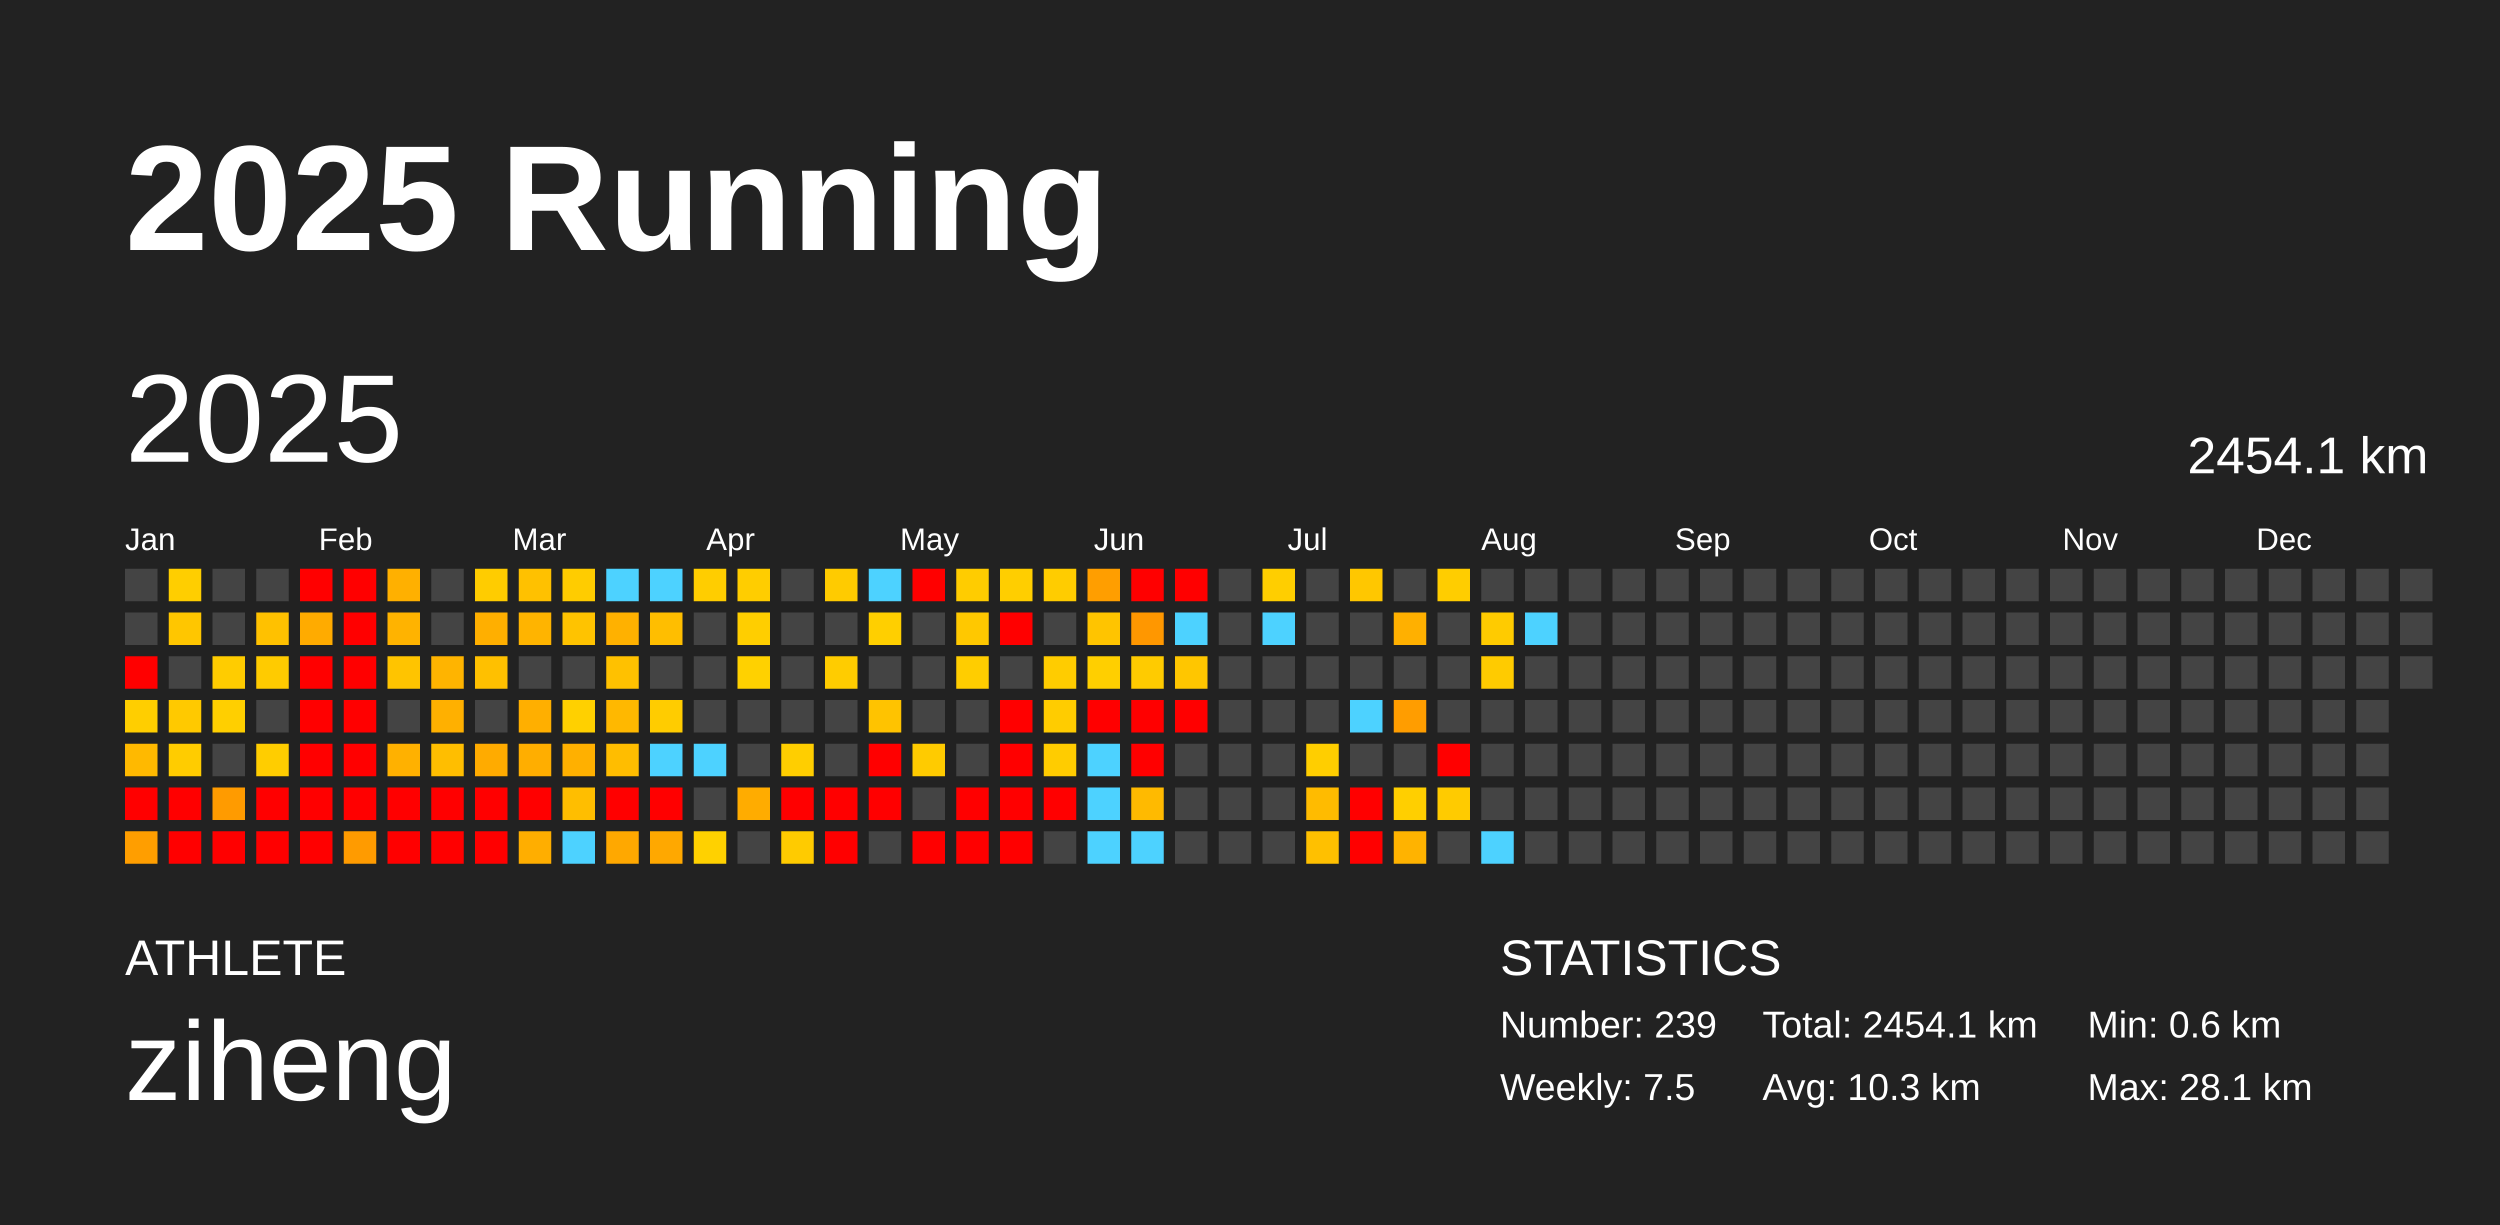
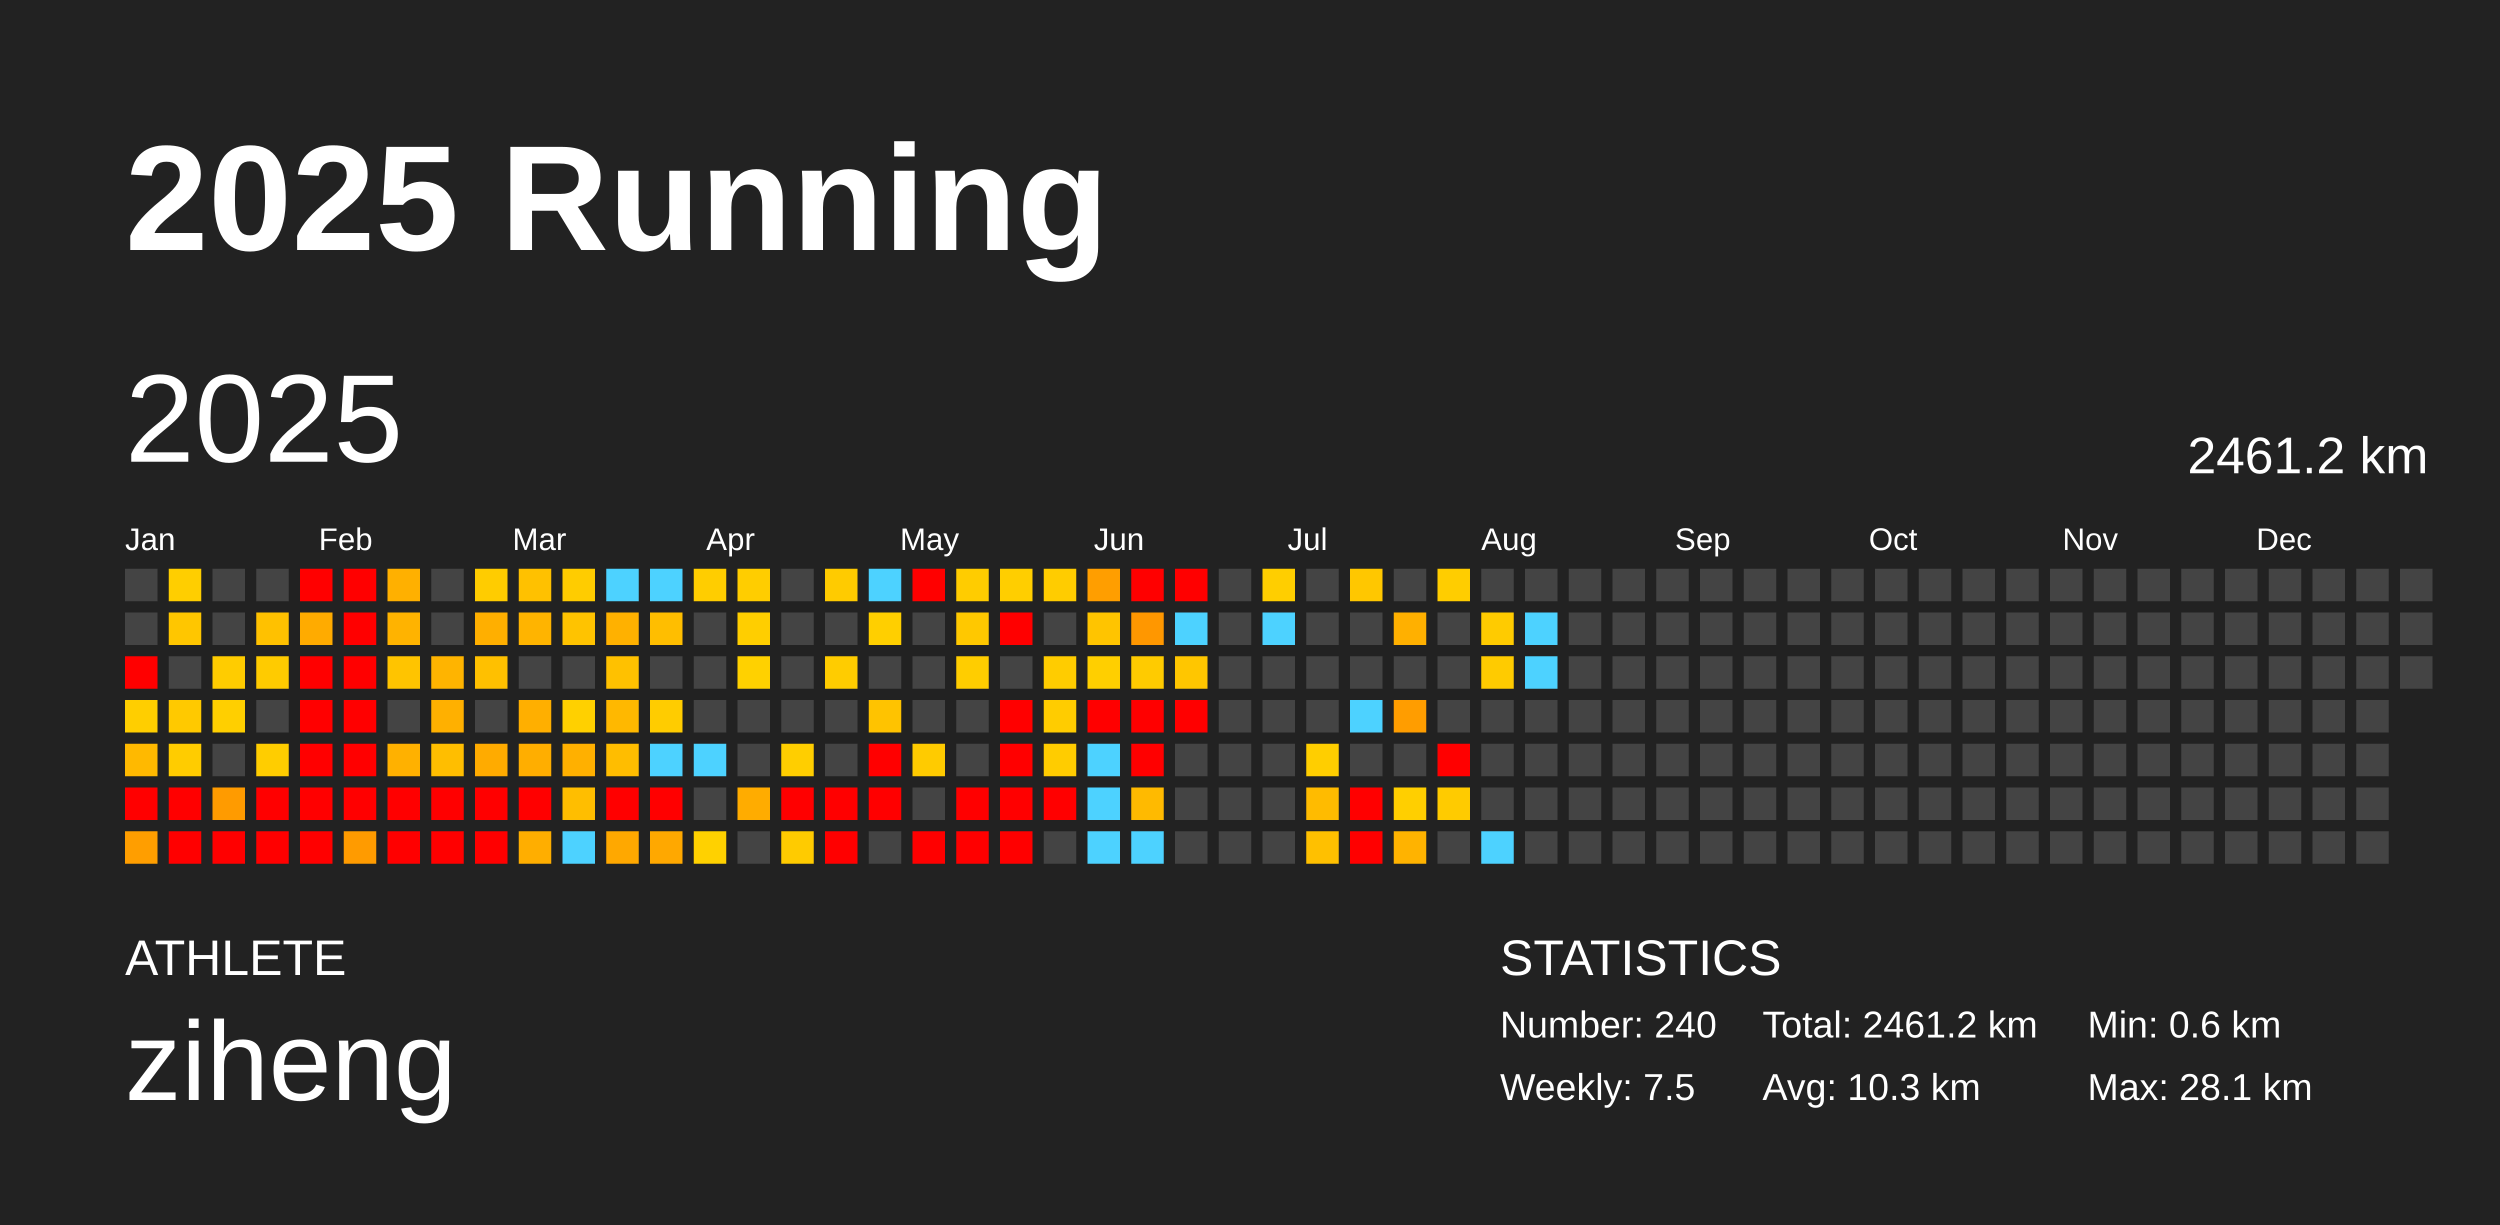
<svg xmlns="http://www.w3.org/2000/svg" baseProfile="full" height="98mm" version="1.1" viewBox="0,0,200,98" width="200mm">
  <defs />
  <rect fill="#222222" height="98" width="200" x="0" y="0" />
  <text fill="#FFFFFF" style="font-size:12px; font-family:Arial; font-weight:bold;" x="10" y="20">2025 Running</text>
  <text fill="#FFFFFF" style="font-size:4px; font-family:Arial" x="10" y="78">ATHLETE</text>
  <text fill="#FFFFFF" style="font-size:9px; font-family:Arial" x="10" y="88">ziheng</text>
  <text fill="#FFFFFF" style="font-size:4px; font-family:Arial" x="120" y="78">STATISTICS</text>
-   <text fill="#FFFFFF" style="font-size:3px; font-family:Arial" x="120" y="83">Number: 239</text>
+   <text fill="#FFFFFF" style="font-size:3px; font-family:Arial" x="120" y="83">Number: 240</text>
  <text fill="#FFFFFF" style="font-size:3px; font-family:Arial" x="120" y="88">Weekly: 7.5</text>
-   <text fill="#FFFFFF" style="font-size:3px; font-family:Arial" x="141" y="83">Total: 2454.1 km</text>
+   <text fill="#FFFFFF" style="font-size:3px; font-family:Arial" x="141" y="83">Total: 2461.2 km</text>
  <text fill="#FFFFFF" style="font-size:3px; font-family:Arial" x="141" y="88">Avg: 10.3 km</text>
  <text fill="#FFFFFF" style="font-size:3px; font-family:Arial" x="167" y="83">Min: 0.6 km</text>
  <text fill="#FFFFFF" style="font-size:3px; font-family:Arial" x="167" y="88">Max: 28.1 km</text>
  <text dominant-baseline="hanging" fill="#FFFFFF" style="font-size:10.0px; font-family:Arial;" x="10" y="30">2025</text>
-   <text dominant-baseline="hanging" fill="#FFFFFF" style="font-size:4.125px; font-family:Arial;" x="175" y="35">2454.1 km</text>
+   <text dominant-baseline="hanging" fill="#FFFFFF" style="font-size:4.125px; font-family:Arial;" x="175" y="35">2461.2 km</text>
  <text fill="#FFFFFF" style="font-size:2.5px; font-family:Arial" x="10.0" y="44">Jan</text>
  <text fill="#FFFFFF" style="font-size:2.5px; font-family:Arial" x="25.5" y="44">Feb</text>
  <text fill="#FFFFFF" style="font-size:2.5px; font-family:Arial" x="41.0" y="44">Mar</text>
  <text fill="#FFFFFF" style="font-size:2.5px; font-family:Arial" x="56.5" y="44">Apr</text>
  <text fill="#FFFFFF" style="font-size:2.5px; font-family:Arial" x="72.0" y="44">May</text>
  <text fill="#FFFFFF" style="font-size:2.5px; font-family:Arial" x="87.5" y="44">Jun</text>
  <text fill="#FFFFFF" style="font-size:2.5px; font-family:Arial" x="103.0" y="44">Jul</text>
  <text fill="#FFFFFF" style="font-size:2.5px; font-family:Arial" x="118.5" y="44">Aug</text>
  <text fill="#FFFFFF" style="font-size:2.5px; font-family:Arial" x="134.0" y="44">Sep</text>
  <text fill="#FFFFFF" style="font-size:2.5px; font-family:Arial" x="149.5" y="44">Oct</text>
  <text fill="#FFFFFF" style="font-size:2.5px; font-family:Arial" x="165.0" y="44">Nov</text>
  <text fill="#FFFFFF" style="font-size:2.5px; font-family:Arial" x="180.5" y="44">Dec</text>
  <rect fill="#444444" height="2.6" width="2.6" x="10.0" y="45.5" />
  <rect fill="#444444" height="2.6" width="2.6" x="10.0" y="49.0" />
  <rect fill="red" height="2.6" width="2.6" x="10.0" y="52.5" />
  <rect fill="#ffce00" height="2.6" width="2.6" x="10.0" y="56.0" />
  <rect fill="#ffb900" height="2.6" width="2.6" x="10.0" y="59.5" />
  <rect fill="red" height="2.6" width="2.6" x="10.0" y="63.0" />
  <rect fill="#ff9e00" height="2.6" width="2.6" x="10.0" y="66.5" />
  <rect fill="#ffce00" height="2.6" width="2.6" x="13.5" y="45.5" />
  <rect fill="#ffc600" height="2.6" width="2.6" x="13.5" y="49.0" />
  <rect fill="#444444" height="2.6" width="2.6" x="13.5" y="52.5" />
  <rect fill="#ffc900" height="2.6" width="2.6" x="13.5" y="56.0" />
  <rect fill="#ffcc00" height="2.6" width="2.6" x="13.5" y="59.5" />
  <rect fill="red" height="2.6" width="2.6" x="13.5" y="63.0" />
  <rect fill="red" height="2.6" width="2.6" x="13.5" y="66.5" />
  <rect fill="#444444" height="2.6" width="2.6" x="17.0" y="45.5" />
  <rect fill="#444444" height="2.6" width="2.6" x="17.0" y="49.0" />
  <rect fill="#ffcc00" height="2.6" width="2.6" x="17.0" y="52.5" />
  <rect fill="#ffcf00" height="2.6" width="2.6" x="17.0" y="56.0" />
  <rect fill="#444444" height="2.6" width="2.6" x="17.0" y="59.5" />
  <rect fill="#ff9b00" height="2.6" width="2.6" x="17.0" y="63.0" />
  <rect fill="red" height="2.6" width="2.6" x="17.0" y="66.5" />
  <rect fill="#444444" height="2.6" width="2.6" x="20.5" y="45.5" />
  <rect fill="#ffc100" height="2.6" width="2.6" x="20.5" y="49.0" />
  <rect fill="#ffcb00" height="2.6" width="2.6" x="20.5" y="52.5" />
  <rect fill="#444444" height="2.6" width="2.6" x="20.5" y="56.0" />
  <rect fill="#ffcd00" height="2.6" width="2.6" x="20.5" y="59.5" />
  <rect fill="red" height="2.6" width="2.6" x="20.5" y="63.0" />
  <rect fill="red" height="2.6" width="2.6" x="20.5" y="66.5" />
  <rect fill="red" height="2.6" width="2.6" x="24.0" y="45.5" />
  <rect fill="#ffab00" height="2.6" width="2.6" x="24.0" y="49.0" />
  <rect fill="red" height="2.6" width="2.6" x="24.0" y="52.5" />
  <rect fill="red" height="2.6" width="2.6" x="24.0" y="56.0" />
  <rect fill="red" height="2.6" width="2.6" x="24.0" y="59.5" />
  <rect fill="red" height="2.6" width="2.6" x="24.0" y="63.0" />
  <rect fill="red" height="2.6" width="2.6" x="24.0" y="66.5" />
  <rect fill="red" height="2.6" width="2.6" x="27.5" y="45.5" />
  <rect fill="red" height="2.6" width="2.6" x="27.5" y="49.0" />
  <rect fill="red" height="2.6" width="2.6" x="27.5" y="52.5" />
  <rect fill="red" height="2.6" width="2.6" x="27.5" y="56.0" />
  <rect fill="red" height="2.6" width="2.6" x="27.5" y="59.5" />
  <rect fill="red" height="2.6" width="2.6" x="27.5" y="63.0" />
  <rect fill="#ff9b00" height="2.6" width="2.6" x="27.5" y="66.5" />
  <rect fill="#ffb000" height="2.6" width="2.6" x="31.0" y="45.5" />
  <rect fill="#ffb300" height="2.6" width="2.6" x="31.0" y="49.0" />
  <rect fill="#ffc400" height="2.6" width="2.6" x="31.0" y="52.5" />
  <rect fill="#444444" height="2.6" width="2.6" x="31.0" y="56.0" />
  <rect fill="#ffb100" height="2.6" width="2.6" x="31.0" y="59.5" />
  <rect fill="red" height="2.6" width="2.6" x="31.0" y="63.0" />
  <rect fill="red" height="2.6" width="2.6" x="31.0" y="66.5" />
  <rect fill="#444444" height="2.6" width="2.6" x="34.5" y="45.5" />
  <rect fill="#444444" height="2.6" width="2.6" x="34.5" y="49.0" />
  <rect fill="#ffb400" height="2.6" width="2.6" x="34.5" y="52.5" />
  <rect fill="#ffb000" height="2.6" width="2.6" x="34.5" y="56.0" />
  <rect fill="#ffbe00" height="2.6" width="2.6" x="34.5" y="59.5" />
  <rect fill="red" height="2.6" width="2.6" x="34.5" y="63.0" />
  <rect fill="red" height="2.6" width="2.6" x="34.5" y="66.5" />
  <rect fill="#ffcc00" height="2.6" width="2.6" x="38.0" y="45.5" />
  <rect fill="#ffaf00" height="2.6" width="2.6" x="38.0" y="49.0" />
  <rect fill="#ffc000" height="2.6" width="2.6" x="38.0" y="52.5" />
  <rect fill="#444444" height="2.6" width="2.6" x="38.0" y="56.0" />
  <rect fill="#ffab00" height="2.6" width="2.6" x="38.0" y="59.5" />
  <rect fill="red" height="2.6" width="2.6" x="38.0" y="63.0" />
  <rect fill="red" height="2.6" width="2.6" x="38.0" y="66.5" />
  <rect fill="#ffc100" height="2.6" width="2.6" x="41.5" y="45.5" />
  <rect fill="#ffb400" height="2.6" width="2.6" x="41.5" y="49.0" />
  <rect fill="#444444" height="2.6" width="2.6" x="41.5" y="52.5" />
  <rect fill="#ffaf00" height="2.6" width="2.6" x="41.5" y="56.0" />
  <rect fill="#ffae00" height="2.6" width="2.6" x="41.5" y="59.5" />
  <rect fill="red" height="2.6" width="2.6" x="41.5" y="63.0" />
  <rect fill="#ffae00" height="2.6" width="2.6" x="41.5" y="66.5" />
  <rect fill="#ffcc00" height="2.6" width="2.6" x="45.0" y="45.5" />
  <rect fill="#ffc300" height="2.6" width="2.6" x="45.0" y="49.0" />
  <rect fill="#444444" height="2.6" width="2.6" x="45.0" y="52.5" />
  <rect fill="#ffd000" height="2.6" width="2.6" x="45.0" y="56.0" />
  <rect fill="#ffb000" height="2.6" width="2.6" x="45.0" y="59.5" />
  <rect fill="#ffbe00" height="2.6" width="2.6" x="45.0" y="63.0" />
  <rect fill="#4dd2ff" height="2.6" width="2.6" x="45.0" y="66.5" />
  <rect fill="#4dd2ff" height="2.6" width="2.6" x="48.5" y="45.5" />
  <rect fill="#ffb100" height="2.6" width="2.6" x="48.5" y="49.0" />
  <rect fill="#ffc100" height="2.6" width="2.6" x="48.5" y="52.5" />
  <rect fill="#ffb800" height="2.6" width="2.6" x="48.5" y="56.0" />
  <rect fill="#ffbd00" height="2.6" width="2.6" x="48.5" y="59.5" />
  <rect fill="red" height="2.6" width="2.6" x="48.5" y="63.0" />
  <rect fill="#ffa800" height="2.6" width="2.6" x="48.5" y="66.5" />
  <rect fill="#4dd2ff" height="2.6" width="2.6" x="52.0" y="45.5" />
  <rect fill="#ffbe00" height="2.6" width="2.6" x="52.0" y="49.0" />
  <rect fill="#444444" height="2.6" width="2.6" x="52.0" y="52.5" />
  <rect fill="#ffcc00" height="2.6" width="2.6" x="52.0" y="56.0" />
  <rect fill="#4dd2ff" height="2.6" width="2.6" x="52.0" y="59.5" />
  <rect fill="red" height="2.6" width="2.6" x="52.0" y="63.0" />
  <rect fill="#ffa800" height="2.6" width="2.6" x="52.0" y="66.5" />
  <rect fill="#ffcd00" height="2.6" width="2.6" x="55.5" y="45.5" />
  <rect fill="#444444" height="2.6" width="2.6" x="55.5" y="49.0" />
  <rect fill="#444444" height="2.6" width="2.6" x="55.5" y="52.5" />
  <rect fill="#444444" height="2.6" width="2.6" x="55.5" y="56.0" />
  <rect fill="#4dd2ff" height="2.6" width="2.6" x="55.5" y="59.5" />
  <rect fill="#444444" height="2.6" width="2.6" x="55.5" y="63.0" />
  <rect fill="#ffd100" height="2.6" width="2.6" x="55.5" y="66.5" />
  <rect fill="#ffcd00" height="2.6" width="2.6" x="59.0" y="45.5" />
  <rect fill="#ffce00" height="2.6" width="2.6" x="59.0" y="49.0" />
  <rect fill="#ffd100" height="2.6" width="2.6" x="59.0" y="52.5" />
  <rect fill="#444444" height="2.6" width="2.6" x="59.0" y="56.0" />
  <rect fill="#444444" height="2.6" width="2.6" x="59.0" y="59.5" />
  <rect fill="#ffac00" height="2.6" width="2.6" x="59.0" y="63.0" />
  <rect fill="#444444" height="2.6" width="2.6" x="59.0" y="66.5" />
  <rect fill="#444444" height="2.6" width="2.6" x="62.5" y="45.5" />
  <rect fill="#444444" height="2.6" width="2.6" x="62.5" y="49.0" />
  <rect fill="#444444" height="2.6" width="2.6" x="62.5" y="52.5" />
  <rect fill="#444444" height="2.6" width="2.6" x="62.5" y="56.0" />
  <rect fill="#ffce00" height="2.6" width="2.6" x="62.5" y="59.5" />
  <rect fill="red" height="2.6" width="2.6" x="62.5" y="63.0" />
  <rect fill="#ffcb00" height="2.6" width="2.6" x="62.5" y="66.5" />
  <rect fill="#ffcb00" height="2.6" width="2.6" x="66.0" y="45.5" />
  <rect fill="#444444" height="2.6" width="2.6" x="66.0" y="49.0" />
  <rect fill="#ffcc00" height="2.6" width="2.6" x="66.0" y="52.5" />
  <rect fill="#444444" height="2.6" width="2.6" x="66.0" y="56.0" />
  <rect fill="#444444" height="2.6" width="2.6" x="66.0" y="59.5" />
  <rect fill="red" height="2.6" width="2.6" x="66.0" y="63.0" />
  <rect fill="red" height="2.6" width="2.6" x="66.0" y="66.5" />
  <rect fill="#4dd2ff" height="2.6" width="2.6" x="69.5" y="45.5" />
  <rect fill="#ffcf00" height="2.6" width="2.6" x="69.5" y="49.0" />
  <rect fill="#444444" height="2.6" width="2.6" x="69.5" y="52.5" />
  <rect fill="#ffc300" height="2.6" width="2.6" x="69.5" y="56.0" />
  <rect fill="red" height="2.6" width="2.6" x="69.5" y="59.5" />
  <rect fill="red" height="2.6" width="2.6" x="69.5" y="63.0" />
  <rect fill="#444444" height="2.6" width="2.6" x="69.5" y="66.5" />
  <rect fill="red" height="2.6" width="2.6" x="73.0" y="45.5" />
  <rect fill="#444444" height="2.6" width="2.6" x="73.0" y="49.0" />
  <rect fill="#444444" height="2.6" width="2.6" x="73.0" y="52.5" />
  <rect fill="#444444" height="2.6" width="2.6" x="73.0" y="56.0" />
  <rect fill="#ffcb00" height="2.6" width="2.6" x="73.0" y="59.5" />
  <rect fill="#444444" height="2.6" width="2.6" x="73.0" y="63.0" />
  <rect fill="red" height="2.6" width="2.6" x="73.0" y="66.5" />
  <rect fill="#ffcc00" height="2.6" width="2.6" x="76.5" y="45.5" />
  <rect fill="#ffc800" height="2.6" width="2.6" x="76.5" y="49.0" />
  <rect fill="#ffcd00" height="2.6" width="2.6" x="76.5" y="52.5" />
  <rect fill="#444444" height="2.6" width="2.6" x="76.5" y="56.0" />
  <rect fill="#444444" height="2.6" width="2.6" x="76.5" y="59.5" />
  <rect fill="red" height="2.6" width="2.6" x="76.5" y="63.0" />
  <rect fill="red" height="2.6" width="2.6" x="76.5" y="66.5" />
  <rect fill="#ffce00" height="2.6" width="2.6" x="80.0" y="45.5" />
  <rect fill="red" height="2.6" width="2.6" x="80.0" y="49.0" />
  <rect fill="#444444" height="2.6" width="2.6" x="80.0" y="52.5" />
  <rect fill="red" height="2.6" width="2.6" x="80.0" y="56.0" />
  <rect fill="red" height="2.6" width="2.6" x="80.0" y="59.5" />
  <rect fill="red" height="2.6" width="2.6" x="80.0" y="63.0" />
  <rect fill="red" height="2.6" width="2.6" x="80.0" y="66.5" />
  <rect fill="#ffcc00" height="2.6" width="2.6" x="83.5" y="45.5" />
  <rect fill="#444444" height="2.6" width="2.6" x="83.5" y="49.0" />
  <rect fill="#ffcc00" height="2.6" width="2.6" x="83.5" y="52.5" />
  <rect fill="#ffcc00" height="2.6" width="2.6" x="83.5" y="56.0" />
  <rect fill="#ffcc00" height="2.6" width="2.6" x="83.5" y="59.5" />
  <rect fill="red" height="2.6" width="2.6" x="83.5" y="63.0" />
  <rect fill="#444444" height="2.6" width="2.6" x="83.5" y="66.5" />
  <rect fill="#ff9e00" height="2.6" width="2.6" x="87.0" y="45.5" />
  <rect fill="#ffc400" height="2.6" width="2.6" x="87.0" y="49.0" />
  <rect fill="#ffcf00" height="2.6" width="2.6" x="87.0" y="52.5" />
  <rect fill="red" height="2.6" width="2.6" x="87.0" y="56.0" />
  <rect fill="#4dd2ff" height="2.6" width="2.6" x="87.0" y="59.5" />
  <rect fill="#4dd2ff" height="2.6" width="2.6" x="87.0" y="63.0" />
  <rect fill="#4dd2ff" height="2.6" width="2.6" x="87.0" y="66.5" />
  <rect fill="red" height="2.6" width="2.6" x="90.5" y="45.5" />
  <rect fill="#ff9700" height="2.6" width="2.6" x="90.5" y="49.0" />
  <rect fill="#ffcb00" height="2.6" width="2.6" x="90.5" y="52.5" />
  <rect fill="red" height="2.6" width="2.6" x="90.5" y="56.0" />
  <rect fill="red" height="2.6" width="2.6" x="90.5" y="59.5" />
  <rect fill="#ffba00" height="2.6" width="2.6" x="90.5" y="63.0" />
  <rect fill="#4dd2ff" height="2.6" width="2.6" x="90.5" y="66.5" />
  <rect fill="red" height="2.6" width="2.6" x="94.0" y="45.5" />
  <rect fill="#4dd2ff" height="2.6" width="2.6" x="94.0" y="49.0" />
  <rect fill="#ffc600" height="2.6" width="2.6" x="94.0" y="52.5" />
  <rect fill="red" height="2.6" width="2.6" x="94.0" y="56.0" />
  <rect fill="#444444" height="2.6" width="2.6" x="94.0" y="59.5" />
  <rect fill="#444444" height="2.6" width="2.6" x="94.0" y="63.0" />
  <rect fill="#444444" height="2.6" width="2.6" x="94.0" y="66.5" />
  <rect fill="#444444" height="2.6" width="2.6" x="97.5" y="45.5" />
  <rect fill="#444444" height="2.6" width="2.6" x="97.5" y="49.0" />
  <rect fill="#444444" height="2.6" width="2.6" x="97.5" y="52.5" />
  <rect fill="#444444" height="2.6" width="2.6" x="97.5" y="56.0" />
  <rect fill="#444444" height="2.6" width="2.6" x="97.5" y="59.5" />
  <rect fill="#444444" height="2.6" width="2.6" x="97.5" y="63.0" />
  <rect fill="#444444" height="2.6" width="2.6" x="97.5" y="66.5" />
  <rect fill="#ffce00" height="2.6" width="2.6" x="101.0" y="45.5" />
  <rect fill="#4dd2ff" height="2.6" width="2.6" x="101.0" y="49.0" />
  <rect fill="#444444" height="2.6" width="2.6" x="101.0" y="52.5" />
  <rect fill="#444444" height="2.6" width="2.6" x="101.0" y="56.0" />
  <rect fill="#444444" height="2.6" width="2.6" x="101.0" y="59.5" />
  <rect fill="#444444" height="2.6" width="2.6" x="101.0" y="63.0" />
  <rect fill="#444444" height="2.6" width="2.6" x="101.0" y="66.5" />
  <rect fill="#444444" height="2.6" width="2.6" x="104.5" y="45.5" />
  <rect fill="#444444" height="2.6" width="2.6" x="104.5" y="49.0" />
  <rect fill="#444444" height="2.6" width="2.6" x="104.5" y="52.5" />
  <rect fill="#444444" height="2.6" width="2.6" x="104.5" y="56.0" />
  <rect fill="#ffce00" height="2.6" width="2.6" x="104.5" y="59.5" />
  <rect fill="#ffbb00" height="2.6" width="2.6" x="104.5" y="63.0" />
  <rect fill="#ffc000" height="2.6" width="2.6" x="104.5" y="66.5" />
  <rect fill="#ffc700" height="2.6" width="2.6" x="108.0" y="45.5" />
  <rect fill="#444444" height="2.6" width="2.6" x="108.0" y="49.0" />
  <rect fill="#444444" height="2.6" width="2.6" x="108.0" y="52.5" />
  <rect fill="#4dd2ff" height="2.6" width="2.6" x="108.0" y="56.0" />
  <rect fill="#444444" height="2.6" width="2.6" x="108.0" y="59.5" />
  <rect fill="red" height="2.6" width="2.6" x="108.0" y="63.0" />
  <rect fill="red" height="2.6" width="2.6" x="108.0" y="66.5" />
  <rect fill="#444444" height="2.6" width="2.6" x="111.5" y="45.5" />
  <rect fill="#ffb000" height="2.6" width="2.6" x="111.5" y="49.0" />
  <rect fill="#444444" height="2.6" width="2.6" x="111.5" y="52.5" />
  <rect fill="#ff9d00" height="2.6" width="2.6" x="111.5" y="56.0" />
  <rect fill="#444444" height="2.6" width="2.6" x="111.5" y="59.5" />
  <rect fill="#ffcf00" height="2.6" width="2.6" x="111.5" y="63.0" />
  <rect fill="#ffb300" height="2.6" width="2.6" x="111.5" y="66.5" />
  <rect fill="#ffcd00" height="2.6" width="2.6" x="115.0" y="45.5" />
  <rect fill="#444444" height="2.6" width="2.6" x="115.0" y="49.0" />
  <rect fill="#444444" height="2.6" width="2.6" x="115.0" y="52.5" />
  <rect fill="#444444" height="2.6" width="2.6" x="115.0" y="56.0" />
  <rect fill="red" height="2.6" width="2.6" x="115.0" y="59.5" />
  <rect fill="#ffcb00" height="2.6" width="2.6" x="115.0" y="63.0" />
  <rect fill="#444444" height="2.6" width="2.6" x="115.0" y="66.5" />
  <rect fill="#444444" height="2.6" width="2.6" x="118.5" y="45.5" />
  <rect fill="#ffcb00" height="2.6" width="2.6" x="118.5" y="49.0" />
  <rect fill="#ffcb00" height="2.6" width="2.6" x="118.5" y="52.5" />
  <rect fill="#444444" height="2.6" width="2.6" x="118.5" y="56.0" />
  <rect fill="#444444" height="2.6" width="2.6" x="118.5" y="59.5" />
  <rect fill="#444444" height="2.6" width="2.6" x="118.5" y="63.0" />
  <rect fill="#4dd2ff" height="2.6" width="2.6" x="118.5" y="66.5" />
  <rect fill="#444444" height="2.6" width="2.6" x="122.0" y="45.5" />
  <rect fill="#4dd2ff" height="2.6" width="2.6" x="122.0" y="49.0" />
-   <rect fill="#444444" height="2.6" width="2.6" x="122.0" y="52.5" />
+   <rect fill="#4dd2ff" height="2.6" width="2.6" x="122.0" y="52.5" />
  <rect fill="#444444" height="2.6" width="2.6" x="122.0" y="56.0" />
  <rect fill="#444444" height="2.6" width="2.6" x="122.0" y="59.5" />
  <rect fill="#444444" height="2.6" width="2.6" x="122.0" y="63.0" />
  <rect fill="#444444" height="2.6" width="2.6" x="122.0" y="66.5" />
  <rect fill="#444444" height="2.6" width="2.6" x="125.5" y="45.5" />
  <rect fill="#444444" height="2.6" width="2.6" x="125.5" y="49.0" />
  <rect fill="#444444" height="2.6" width="2.6" x="125.5" y="52.5" />
  <rect fill="#444444" height="2.6" width="2.6" x="125.5" y="56.0" />
  <rect fill="#444444" height="2.6" width="2.6" x="125.5" y="59.5" />
  <rect fill="#444444" height="2.6" width="2.6" x="125.5" y="63.0" />
  <rect fill="#444444" height="2.6" width="2.6" x="125.5" y="66.5" />
  <rect fill="#444444" height="2.6" width="2.6" x="129.0" y="45.5" />
  <rect fill="#444444" height="2.6" width="2.6" x="129.0" y="49.0" />
  <rect fill="#444444" height="2.6" width="2.6" x="129.0" y="52.5" />
  <rect fill="#444444" height="2.6" width="2.6" x="129.0" y="56.0" />
  <rect fill="#444444" height="2.6" width="2.6" x="129.0" y="59.5" />
  <rect fill="#444444" height="2.6" width="2.6" x="129.0" y="63.0" />
  <rect fill="#444444" height="2.6" width="2.6" x="129.0" y="66.5" />
  <rect fill="#444444" height="2.6" width="2.6" x="132.5" y="45.5" />
  <rect fill="#444444" height="2.6" width="2.6" x="132.5" y="49.0" />
  <rect fill="#444444" height="2.6" width="2.6" x="132.5" y="52.5" />
  <rect fill="#444444" height="2.6" width="2.6" x="132.5" y="56.0" />
  <rect fill="#444444" height="2.6" width="2.6" x="132.5" y="59.5" />
  <rect fill="#444444" height="2.6" width="2.6" x="132.5" y="63.0" />
  <rect fill="#444444" height="2.6" width="2.6" x="132.5" y="66.5" />
  <rect fill="#444444" height="2.6" width="2.6" x="136.0" y="45.5" />
  <rect fill="#444444" height="2.6" width="2.6" x="136.0" y="49.0" />
  <rect fill="#444444" height="2.6" width="2.6" x="136.0" y="52.5" />
  <rect fill="#444444" height="2.6" width="2.6" x="136.0" y="56.0" />
  <rect fill="#444444" height="2.6" width="2.6" x="136.0" y="59.5" />
  <rect fill="#444444" height="2.6" width="2.6" x="136.0" y="63.0" />
  <rect fill="#444444" height="2.6" width="2.6" x="136.0" y="66.5" />
  <rect fill="#444444" height="2.6" width="2.6" x="139.5" y="45.5" />
  <rect fill="#444444" height="2.6" width="2.6" x="139.5" y="49.0" />
  <rect fill="#444444" height="2.6" width="2.6" x="139.5" y="52.5" />
  <rect fill="#444444" height="2.6" width="2.6" x="139.5" y="56.0" />
  <rect fill="#444444" height="2.6" width="2.6" x="139.5" y="59.5" />
  <rect fill="#444444" height="2.6" width="2.6" x="139.5" y="63.0" />
  <rect fill="#444444" height="2.6" width="2.6" x="139.5" y="66.5" />
  <rect fill="#444444" height="2.6" width="2.6" x="143.0" y="45.5" />
  <rect fill="#444444" height="2.6" width="2.6" x="143.0" y="49.0" />
  <rect fill="#444444" height="2.6" width="2.6" x="143.0" y="52.5" />
  <rect fill="#444444" height="2.6" width="2.6" x="143.0" y="56.0" />
  <rect fill="#444444" height="2.6" width="2.6" x="143.0" y="59.5" />
  <rect fill="#444444" height="2.6" width="2.6" x="143.0" y="63.0" />
  <rect fill="#444444" height="2.6" width="2.6" x="143.0" y="66.5" />
  <rect fill="#444444" height="2.6" width="2.6" x="146.5" y="45.5" />
  <rect fill="#444444" height="2.6" width="2.6" x="146.5" y="49.0" />
  <rect fill="#444444" height="2.6" width="2.6" x="146.5" y="52.5" />
  <rect fill="#444444" height="2.6" width="2.6" x="146.5" y="56.0" />
  <rect fill="#444444" height="2.6" width="2.6" x="146.5" y="59.5" />
  <rect fill="#444444" height="2.6" width="2.6" x="146.5" y="63.0" />
  <rect fill="#444444" height="2.6" width="2.6" x="146.5" y="66.5" />
  <rect fill="#444444" height="2.6" width="2.6" x="150.0" y="45.5" />
  <rect fill="#444444" height="2.6" width="2.6" x="150.0" y="49.0" />
  <rect fill="#444444" height="2.6" width="2.6" x="150.0" y="52.5" />
  <rect fill="#444444" height="2.6" width="2.6" x="150.0" y="56.0" />
  <rect fill="#444444" height="2.6" width="2.6" x="150.0" y="59.5" />
  <rect fill="#444444" height="2.6" width="2.6" x="150.0" y="63.0" />
  <rect fill="#444444" height="2.6" width="2.6" x="150.0" y="66.5" />
  <rect fill="#444444" height="2.6" width="2.6" x="153.5" y="45.5" />
  <rect fill="#444444" height="2.6" width="2.6" x="153.5" y="49.0" />
  <rect fill="#444444" height="2.6" width="2.6" x="153.5" y="52.5" />
  <rect fill="#444444" height="2.6" width="2.6" x="153.5" y="56.0" />
  <rect fill="#444444" height="2.6" width="2.6" x="153.5" y="59.5" />
  <rect fill="#444444" height="2.6" width="2.6" x="153.5" y="63.0" />
  <rect fill="#444444" height="2.6" width="2.6" x="153.5" y="66.5" />
  <rect fill="#444444" height="2.6" width="2.6" x="157.0" y="45.5" />
  <rect fill="#444444" height="2.6" width="2.6" x="157.0" y="49.0" />
  <rect fill="#444444" height="2.6" width="2.6" x="157.0" y="52.5" />
  <rect fill="#444444" height="2.6" width="2.6" x="157.0" y="56.0" />
  <rect fill="#444444" height="2.6" width="2.6" x="157.0" y="59.5" />
  <rect fill="#444444" height="2.6" width="2.6" x="157.0" y="63.0" />
  <rect fill="#444444" height="2.6" width="2.6" x="157.0" y="66.5" />
  <rect fill="#444444" height="2.6" width="2.6" x="160.5" y="45.5" />
  <rect fill="#444444" height="2.6" width="2.6" x="160.5" y="49.0" />
  <rect fill="#444444" height="2.6" width="2.6" x="160.5" y="52.5" />
  <rect fill="#444444" height="2.6" width="2.6" x="160.5" y="56.0" />
  <rect fill="#444444" height="2.6" width="2.6" x="160.5" y="59.5" />
  <rect fill="#444444" height="2.6" width="2.6" x="160.5" y="63.0" />
  <rect fill="#444444" height="2.6" width="2.6" x="160.5" y="66.5" />
  <rect fill="#444444" height="2.6" width="2.6" x="164.0" y="45.5" />
  <rect fill="#444444" height="2.6" width="2.6" x="164.0" y="49.0" />
  <rect fill="#444444" height="2.6" width="2.6" x="164.0" y="52.5" />
  <rect fill="#444444" height="2.6" width="2.6" x="164.0" y="56.0" />
  <rect fill="#444444" height="2.6" width="2.6" x="164.0" y="59.5" />
  <rect fill="#444444" height="2.6" width="2.6" x="164.0" y="63.0" />
  <rect fill="#444444" height="2.6" width="2.6" x="164.0" y="66.5" />
  <rect fill="#444444" height="2.6" width="2.6" x="167.5" y="45.5" />
  <rect fill="#444444" height="2.6" width="2.6" x="167.5" y="49.0" />
  <rect fill="#444444" height="2.6" width="2.6" x="167.5" y="52.5" />
  <rect fill="#444444" height="2.6" width="2.6" x="167.5" y="56.0" />
  <rect fill="#444444" height="2.6" width="2.6" x="167.5" y="59.5" />
  <rect fill="#444444" height="2.6" width="2.6" x="167.5" y="63.0" />
  <rect fill="#444444" height="2.6" width="2.6" x="167.5" y="66.5" />
  <rect fill="#444444" height="2.6" width="2.6" x="171.0" y="45.5" />
  <rect fill="#444444" height="2.6" width="2.6" x="171.0" y="49.0" />
  <rect fill="#444444" height="2.6" width="2.6" x="171.0" y="52.5" />
  <rect fill="#444444" height="2.6" width="2.6" x="171.0" y="56.0" />
  <rect fill="#444444" height="2.6" width="2.6" x="171.0" y="59.5" />
  <rect fill="#444444" height="2.6" width="2.6" x="171.0" y="63.0" />
  <rect fill="#444444" height="2.6" width="2.6" x="171.0" y="66.5" />
  <rect fill="#444444" height="2.6" width="2.6" x="174.5" y="45.5" />
  <rect fill="#444444" height="2.6" width="2.6" x="174.5" y="49.0" />
  <rect fill="#444444" height="2.6" width="2.6" x="174.5" y="52.5" />
  <rect fill="#444444" height="2.6" width="2.6" x="174.5" y="56.0" />
  <rect fill="#444444" height="2.6" width="2.6" x="174.5" y="59.5" />
  <rect fill="#444444" height="2.6" width="2.6" x="174.5" y="63.0" />
  <rect fill="#444444" height="2.6" width="2.6" x="174.5" y="66.5" />
  <rect fill="#444444" height="2.6" width="2.6" x="178.0" y="45.5" />
  <rect fill="#444444" height="2.6" width="2.6" x="178.0" y="49.0" />
  <rect fill="#444444" height="2.6" width="2.6" x="178.0" y="52.5" />
  <rect fill="#444444" height="2.6" width="2.6" x="178.0" y="56.0" />
  <rect fill="#444444" height="2.6" width="2.6" x="178.0" y="59.5" />
  <rect fill="#444444" height="2.6" width="2.6" x="178.0" y="63.0" />
  <rect fill="#444444" height="2.6" width="2.6" x="178.0" y="66.5" />
  <rect fill="#444444" height="2.6" width="2.6" x="181.5" y="45.5" />
  <rect fill="#444444" height="2.6" width="2.6" x="181.5" y="49.0" />
  <rect fill="#444444" height="2.6" width="2.6" x="181.5" y="52.5" />
  <rect fill="#444444" height="2.6" width="2.6" x="181.5" y="56.0" />
  <rect fill="#444444" height="2.6" width="2.6" x="181.5" y="59.5" />
  <rect fill="#444444" height="2.6" width="2.6" x="181.5" y="63.0" />
  <rect fill="#444444" height="2.6" width="2.6" x="181.5" y="66.5" />
  <rect fill="#444444" height="2.6" width="2.6" x="185.0" y="45.5" />
  <rect fill="#444444" height="2.6" width="2.6" x="185.0" y="49.0" />
  <rect fill="#444444" height="2.6" width="2.6" x="185.0" y="52.5" />
  <rect fill="#444444" height="2.6" width="2.6" x="185.0" y="56.0" />
  <rect fill="#444444" height="2.6" width="2.6" x="185.0" y="59.5" />
  <rect fill="#444444" height="2.6" width="2.6" x="185.0" y="63.0" />
  <rect fill="#444444" height="2.6" width="2.6" x="185.0" y="66.5" />
  <rect fill="#444444" height="2.6" width="2.6" x="188.5" y="45.5" />
  <rect fill="#444444" height="2.6" width="2.6" x="188.5" y="49.0" />
  <rect fill="#444444" height="2.6" width="2.6" x="188.5" y="52.5" />
  <rect fill="#444444" height="2.6" width="2.6" x="188.5" y="56.0" />
  <rect fill="#444444" height="2.6" width="2.6" x="188.5" y="59.5" />
  <rect fill="#444444" height="2.6" width="2.6" x="188.5" y="63.0" />
  <rect fill="#444444" height="2.6" width="2.6" x="188.5" y="66.5" />
  <rect fill="#444444" height="2.6" width="2.6" x="192.0" y="45.5" />
  <rect fill="#444444" height="2.6" width="2.6" x="192.0" y="49.0" />
  <rect fill="#444444" height="2.6" width="2.6" x="192.0" y="52.5" />
</svg>
